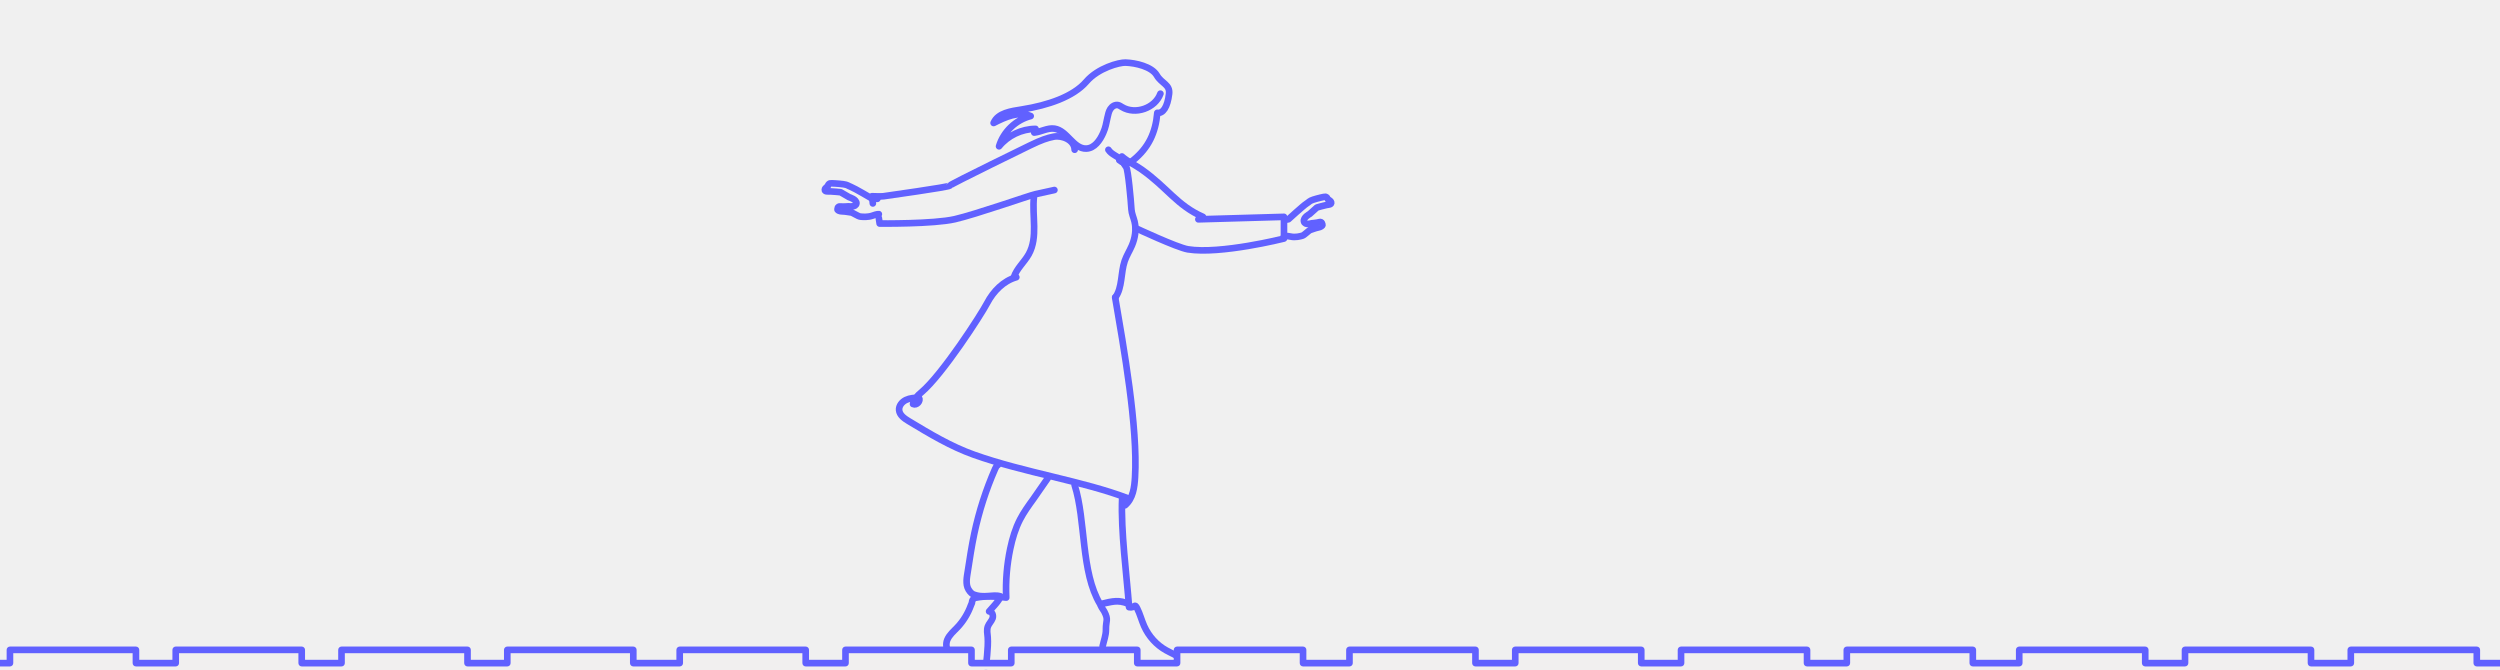
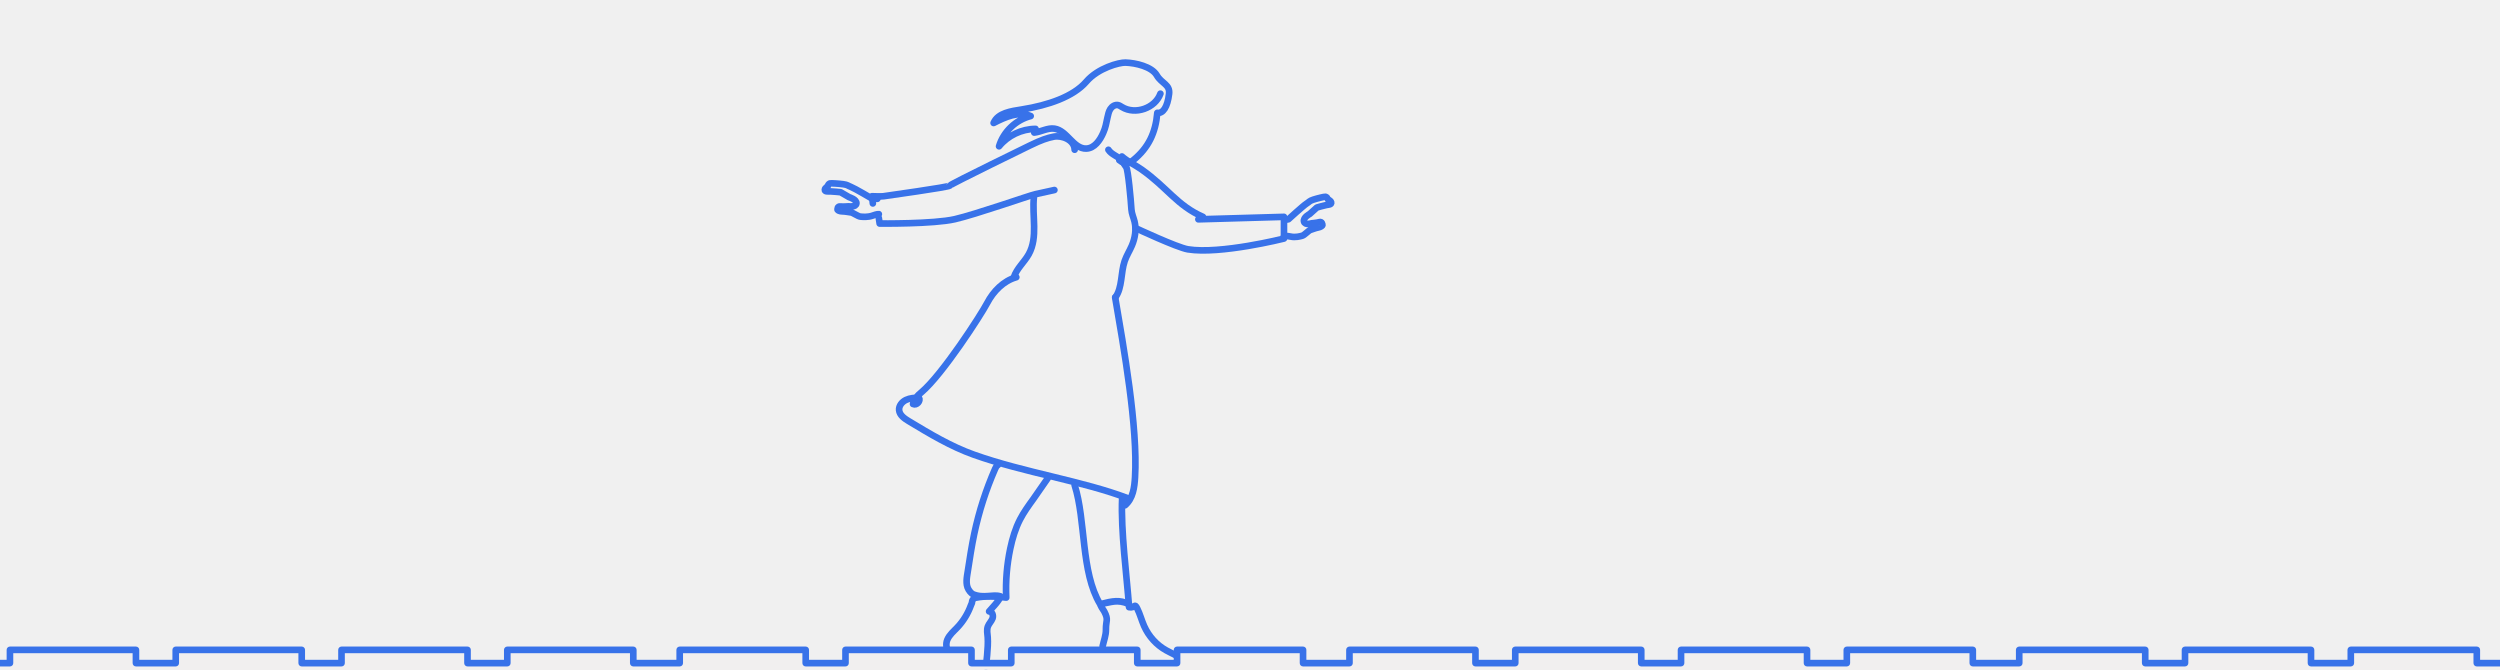
<svg xmlns="http://www.w3.org/2000/svg" width="377" height="101" viewBox="0 0 377 101" fill="none">
  <g clip-path="url(#clip0_306_3)">
-     <path d="M148.679 100.471C148.679 100.471 149.061 97.569 148.949 96.13C148.905 95.567 148.772 94.982 148.976 94.453C149.142 94.024 149.511 93.689 149.675 93.259C149.839 92.828 149.633 92.199 149.158 92.2C149.497 91.793 150.823 90.452 150.856 89.93C149.791 89.557 148.336 90.301 146.691 89.596C146.691 89.596 146.342 89.391 146.056 88.904C145.567 88.073 145.81 87.022 145.955 86.077C146.241 84.206 146.528 82.335 146.92 80.483C147.629 77.137 148.682 73.86 150.059 70.714C150.157 70.491 150.267 70.255 150.48 70.126" stroke="#6161FF" stroke-linecap="round" stroke-linejoin="round" />
-     <path d="M162.056 73.161C163.76 78.479 162.974 86.258 165.898 91.109C167.934 90.587 168.825 90.453 170.202 91.069C168.418 90.334 167.618 90.823 165.981 91.088C165.748 91.126 166.45 92.066 166.527 92.216C167.205 93.53 166.757 93.51 166.774 94.964C166.784 95.804 166.458 96.613 166.279 97.437" stroke="#6161FF" stroke-linecap="round" stroke-linejoin="round" />
-     <path d="M157.984 72.149C157.219 73.205 156.592 74.196 155.827 75.252C155.106 76.247 154.381 77.246 153.817 78.343C153.117 79.706 152.674 81.196 152.354 82.703C151.838 85.133 151.63 87.633 151.736 90.118C150.14 89.903 148.522 89.867 147.247 90.124C146.877 90.126 146.548 90.498 146.583 90.879L146.396 91.325C145.948 92.557 145.247 93.692 144.352 94.63C143.804 95.206 143.166 95.734 142.855 96.475C142.598 97.087 142.677 97.908 143.125 98.336L143.444 98.448" stroke="#6161FF" stroke-linecap="round" stroke-linejoin="round" />
-     <path d="M153.256 41.805C151.311 42.363 149.795 43.929 148.865 45.702C147.937 47.475 142.124 56.473 138.946 59.16C138.377 59.642 137.766 60.196 137.687 60.931C138.221 61.198 138.9 60.455 138.575 59.96C137.91 59.99 137.225 60.025 136.626 60.309C136.026 60.592 135.53 61.193 135.586 61.845C135.651 62.605 136.384 63.113 137.045 63.511C140.201 65.414 143.385 67.33 146.865 68.57C154.505 71.293 163.307 72.532 170.203 75.184" stroke="#6161FF" stroke-linecap="round" stroke-linejoin="round" />
-     <path d="M132.527 32.884L132.651 33.71C132.651 33.71 140.79 33.796 143.997 33.053C147.204 32.31 155.273 29.468 156.116 29.291C156.958 29.113 159.002 28.656 159.002 28.656" stroke="#6161FF" stroke-linecap="round" stroke-linejoin="round" />
-     <path d="M132.306 29.982H131.563C131.563 29.982 128.854 28.383 128.339 28.192C127.823 28.002 127.856 27.874 127.162 27.78C126.467 27.684 125.276 27.621 125.176 27.653C125.077 27.685 124.878 27.811 124.878 27.971C124.878 28.131 124.415 28.287 124.382 28.606C124.349 28.925 124.845 28.861 125.176 28.861C125.508 28.861 126.764 28.987 126.764 28.987L128.058 29.739C128.058 29.739 129.213 30.075 129.146 30.674C129.08 31.274 128.055 31.116 127.955 31.116C127.855 31.116 127.194 31.186 126.731 31.135C126.268 31.084 126.301 31.528 126.301 31.624C126.301 31.72 126.632 31.878 127.029 31.878C127.426 31.878 128.059 32.005 128.338 32.037C128.617 32.069 129.378 32.626 129.742 32.665C130.107 32.704 130.9 32.768 131.595 32.514C132.289 32.259 132.527 32.293 132.527 32.293" stroke="#6161FF" stroke-linecap="round" stroke-linejoin="round" />
-     <path d="M162.057 22.579C162.015 21.092 160.139 20.367 158.899 20.61C157.968 20.793 157.037 21.096 155.335 21.927C155.335 21.927 143.351 27.761 143.237 27.989C143.123 28.218 133.543 29.535 133.237 29.592C132.931 29.648 131.508 29.592 131.508 29.592L131.624 30.679" stroke="#6161FF" stroke-linecap="round" stroke-linejoin="round" />
-     <path d="M169.185 23.598C170.036 24.353 171.226 24.905 172.155 25.562C176.066 28.328 177.496 30.989 181.404 32.702" stroke="#6161FF" stroke-linecap="round" stroke-linejoin="round" />
-     <path d="M169.216 75.184C169.006 80.09 169.903 86.669 170.265 91.565C171.174 91.752 171.047 90.877 171.479 91.73C171.912 92.582 172.146 93.529 172.534 94.405C173.223 95.957 174.409 97.265 175.858 98.069C176.666 98.517 177.626 98.901 178.349 99.46" stroke="#6161FF" stroke-linecap="round" stroke-linejoin="round" />
-     <path d="M168.166 44.84C169.445 52.346 171.606 64.377 171.162 71.964C171.072 73.484 170.873 75.158 169.661 76.196" stroke="#6161FF" stroke-linecap="round" stroke-linejoin="round" />
-     <path d="M167.148 22.587C167.591 23.274 168.393 23.475 168.961 24.02C169.215 24.264 169.417 24.574 169.859 25.247L169.833 25.203C170.107 25.537 170.536 30.164 170.618 31.567C170.657 32.211 170.94 32.796 171.09 33.417C171.382 34.617 171.162 35.929 170.683 37.043C170.347 37.826 169.886 38.535 169.606 39.349C168.99 41.139 169.267 43.371 168.2 44.84" stroke="#6161FF" stroke-linecap="round" stroke-linejoin="round" />
-     <path d="M174.989 14.126C174.206 16.312 171.203 17.364 169.207 16.15C169.02 16.037 168.836 15.905 168.623 15.853C168.171 15.744 167.7 16.035 167.447 16.423C167.194 16.81 167.107 17.277 167.005 17.727C166.788 18.68 166.752 19.146 166.362 20.043C165.873 21.166 165.034 22.373 163.8 22.407C161.862 22.463 160.935 19.686 159.016 19.402C157.984 19.248 157.004 19.879 155.966 19.995L156.16 19.436C154.057 19.448 151.981 20.439 150.659 22.062C151.313 19.865 153.19 18.07 155.427 17.5C153.623 16.73 151.579 17.648 149.837 18.548C150.473 17.03 152.47 16.765 154.108 16.506C158.083 15.876 161.877 14.566 163.817 12.313C165.606 10.234 168.795 9.408 169.716 9.438C171.255 9.488 173.684 10.04 174.45 11.364C175.167 12.604 176.469 12.734 176.297 14.155C176.053 16.174 175.371 17.141 174.521 17.018C174.262 20.017 173.205 22.288 170.853 24.189C170.646 24.357 170.424 24.522 170.164 24.581C169.689 24.688 169.189 24.487 168.788 24.155" stroke="#6161FF" stroke-linecap="round" stroke-linejoin="round" />
-     <path d="M180.715 33.073L193.623 32.702V35.974C193.623 35.974 184.009 38.394 179.138 37.599C177.504 37.331 171.221 34.386 171.221 34.386" stroke="#6161FF" stroke-linecap="round" stroke-linejoin="round" />
-     <path d="M155.92 29.667C155.603 32.58 156.562 35.758 155.142 38.325C154.471 39.539 153.316 40.486 152.892 41.805" stroke="#6161FF" stroke-linecap="round" stroke-linejoin="round" />
-     <path d="M193.721 33.163L194.294 33.066C194.294 33.066 196.562 30.996 197.011 30.719C197.46 30.443 197.41 30.317 198.039 30.11C198.669 29.902 199.765 29.651 199.861 29.668C199.957 29.685 200.161 29.784 200.186 29.948C200.21 30.113 200.664 30.203 200.743 30.525C200.822 30.847 200.352 30.86 200.046 30.911C199.739 30.962 198.592 31.291 198.592 31.291L197.507 32.267C197.507 32.267 196.487 32.793 196.64 33.401C196.793 34.008 197.72 33.684 197.812 33.669C197.904 33.653 198.529 33.621 198.951 33.496C199.372 33.372 199.41 33.834 199.424 33.933C199.439 34.032 199.156 34.247 198.788 34.309C198.42 34.371 197.853 34.6 197.599 34.678C197.345 34.755 196.724 35.446 196.393 35.544C196.062 35.642 195.334 35.831 194.651 35.679C193.967 35.526 193.624 35.617 193.624 35.617" stroke="#6161FF" stroke-linecap="round" stroke-linejoin="round" />
+     <path d="M148.679 100.471C148.679 100.471 149.061 97.569 148.949 96.13C148.905 95.567 148.772 94.982 148.976 94.453C149.142 94.024 149.511 93.689 149.675 93.259C149.839 92.828 149.633 92.199 149.158 92.2C149.497 91.793 150.823 90.452 150.856 89.93C149.791 89.557 148.336 90.301 146.691 89.596C146.691 89.596 146.342 89.391 146.056 88.904C145.567 88.073 145.81 87.022 145.955 86.077C146.241 84.206 146.528 82.335 146.92 80.483C147.629 77.137 148.682 73.86 150.059 70.714C150.157 70.491 150.267 70.255 150.48 70.126" stroke="#3872E9" stroke-linecap="round" stroke-linejoin="round" />
+     <path d="M162.056 73.161C163.76 78.479 162.974 86.258 165.898 91.109C167.934 90.587 168.825 90.453 170.202 91.069C168.418 90.334 167.618 90.823 165.981 91.088C165.748 91.126 166.45 92.066 166.527 92.216C167.205 93.53 166.757 93.51 166.774 94.964C166.784 95.804 166.458 96.613 166.279 97.437" stroke="#3872E9" stroke-linecap="round" stroke-linejoin="round" />
+     <path d="M157.984 72.149C157.219 73.205 156.592 74.196 155.827 75.252C155.106 76.247 154.381 77.246 153.817 78.343C153.117 79.706 152.674 81.196 152.354 82.703C151.838 85.133 151.63 87.633 151.736 90.118C150.14 89.903 148.522 89.867 147.247 90.124C146.877 90.126 146.548 90.498 146.583 90.879L146.396 91.325C145.948 92.557 145.247 93.692 144.352 94.63C143.804 95.206 143.166 95.734 142.855 96.475C142.598 97.087 142.677 97.908 143.125 98.336L143.444 98.448" stroke="#3872E9" stroke-linecap="round" stroke-linejoin="round" />
+     <path d="M153.256 41.805C151.311 42.363 149.795 43.929 148.865 45.702C147.937 47.475 142.124 56.473 138.946 59.16C138.377 59.642 137.766 60.196 137.687 60.931C138.221 61.198 138.9 60.455 138.575 59.96C137.91 59.99 137.225 60.025 136.626 60.309C136.026 60.592 135.53 61.193 135.586 61.845C135.651 62.605 136.384 63.113 137.045 63.511C140.201 65.414 143.385 67.33 146.865 68.57C154.505 71.293 163.307 72.532 170.203 75.184" stroke="#3872E9" stroke-linecap="round" stroke-linejoin="round" />
+     <path d="M132.527 32.884L132.651 33.71C132.651 33.71 140.79 33.796 143.997 33.053C147.204 32.31 155.273 29.468 156.116 29.291C156.958 29.113 159.002 28.656 159.002 28.656" stroke="#3872E9" stroke-linecap="round" stroke-linejoin="round" />
+     <path d="M132.306 29.982H131.563C131.563 29.982 128.854 28.383 128.339 28.192C127.823 28.002 127.856 27.874 127.162 27.78C126.467 27.684 125.276 27.621 125.176 27.653C125.077 27.685 124.878 27.811 124.878 27.971C124.878 28.131 124.415 28.287 124.382 28.606C124.349 28.925 124.845 28.861 125.176 28.861C125.508 28.861 126.764 28.987 126.764 28.987L128.058 29.739C128.058 29.739 129.213 30.075 129.146 30.674C129.08 31.274 128.055 31.116 127.955 31.116C127.855 31.116 127.194 31.186 126.731 31.135C126.268 31.084 126.301 31.528 126.301 31.624C126.301 31.72 126.632 31.878 127.029 31.878C127.426 31.878 128.059 32.005 128.338 32.037C128.617 32.069 129.378 32.626 129.742 32.665C130.107 32.704 130.9 32.768 131.595 32.514C132.289 32.259 132.527 32.293 132.527 32.293" stroke="#3872E9" stroke-linecap="round" stroke-linejoin="round" />
+     <path d="M162.057 22.579C162.015 21.092 160.139 20.367 158.899 20.61C157.968 20.793 157.037 21.096 155.335 21.927C155.335 21.927 143.351 27.761 143.237 27.989C143.123 28.218 133.543 29.535 133.237 29.592C132.931 29.648 131.508 29.592 131.508 29.592L131.624 30.679" stroke="#3872E9" stroke-linecap="round" stroke-linejoin="round" />
+     <path d="M169.185 23.598C170.036 24.353 171.226 24.905 172.155 25.562C176.066 28.328 177.496 30.989 181.404 32.702" stroke="#3872E9" stroke-linecap="round" stroke-linejoin="round" />
+     <path d="M169.216 75.184C169.006 80.09 169.903 86.669 170.265 91.565C171.174 91.752 171.047 90.877 171.479 91.73C171.912 92.582 172.146 93.529 172.534 94.405C173.223 95.957 174.409 97.265 175.858 98.069C176.666 98.517 177.626 98.901 178.349 99.46" stroke="#3872E9" stroke-linecap="round" stroke-linejoin="round" />
+     <path d="M168.166 44.84C169.445 52.346 171.606 64.377 171.162 71.964C171.072 73.484 170.873 75.158 169.661 76.196" stroke="#3872E9" stroke-linecap="round" stroke-linejoin="round" />
+     <path d="M167.148 22.587C167.591 23.274 168.393 23.475 168.961 24.02C169.215 24.264 169.417 24.574 169.859 25.247L169.833 25.203C170.107 25.537 170.536 30.164 170.618 31.567C170.657 32.211 170.94 32.796 171.09 33.417C171.382 34.617 171.162 35.929 170.683 37.043C170.347 37.826 169.886 38.535 169.606 39.349C168.99 41.139 169.267 43.371 168.2 44.84" stroke="#3872E9" stroke-linecap="round" stroke-linejoin="round" />
+     <path d="M174.989 14.126C174.206 16.312 171.203 17.364 169.207 16.15C169.02 16.037 168.836 15.905 168.623 15.853C168.171 15.744 167.7 16.035 167.447 16.423C167.194 16.81 167.107 17.277 167.005 17.727C166.788 18.68 166.752 19.146 166.362 20.043C165.873 21.166 165.034 22.373 163.8 22.407C161.862 22.463 160.935 19.686 159.016 19.402C157.984 19.248 157.004 19.879 155.966 19.995L156.16 19.436C154.057 19.448 151.981 20.439 150.659 22.062C151.313 19.865 153.19 18.07 155.427 17.5C153.623 16.73 151.579 17.648 149.837 18.548C150.473 17.03 152.47 16.765 154.108 16.506C158.083 15.876 161.877 14.566 163.817 12.313C165.606 10.234 168.795 9.408 169.716 9.438C171.255 9.488 173.684 10.04 174.45 11.364C175.167 12.604 176.469 12.734 176.297 14.155C176.053 16.174 175.371 17.141 174.521 17.018C174.262 20.017 173.205 22.288 170.853 24.189C170.646 24.357 170.424 24.522 170.164 24.581C169.689 24.688 169.189 24.487 168.788 24.155" stroke="#3872E9" stroke-linecap="round" stroke-linejoin="round" />
+     <path d="M180.715 33.073L193.623 32.702V35.974C193.623 35.974 184.009 38.394 179.138 37.599C177.504 37.331 171.221 34.386 171.221 34.386" stroke="#3872E9" stroke-linecap="round" stroke-linejoin="round" />
+     <path d="M155.92 29.667C155.603 32.58 156.562 35.758 155.142 38.325C154.471 39.539 153.316 40.486 152.892 41.805" stroke="#3872E9" stroke-linecap="round" stroke-linejoin="round" />
+     <path d="M193.721 33.163L194.294 33.066C194.294 33.066 196.562 30.996 197.011 30.719C197.46 30.443 197.41 30.317 198.039 30.11C198.669 29.902 199.765 29.651 199.861 29.668C199.957 29.685 200.161 29.784 200.186 29.948C200.21 30.113 200.664 30.203 200.743 30.525C200.822 30.847 200.352 30.86 200.046 30.911C199.739 30.962 198.592 31.291 198.592 31.291L197.507 32.267C197.507 32.267 196.487 32.793 196.64 33.401C196.793 34.008 197.72 33.684 197.812 33.669C197.904 33.653 198.529 33.621 198.951 33.496C199.372 33.372 199.41 33.834 199.424 33.933C199.439 34.032 199.156 34.247 198.788 34.309C198.42 34.371 197.853 34.6 197.599 34.678C197.345 34.755 196.724 35.446 196.393 35.544C196.062 35.642 195.334 35.831 194.651 35.679C193.967 35.526 193.624 35.617 193.624 35.617" stroke="#3872E9" stroke-linecap="round" stroke-linejoin="round" />
    <path fill-rule="evenodd" clip-rule="evenodd" d="M-1 100H1.5V98H20.5V100H24H25.5H26.5V98H45.5V100H49H50.5H51.5V98H70.5V100H74H75.5H76.5V98H95.5V100H100H100.5H102.5V98H121.5V100H125H126.5H127.5V98H146.5V100H150H151.5H152.5V98H171.5V100H175H176.5H177.5V98H196.5V100H201H201.5H203.5V98H222.5V100H226H227.5H228.5V98H247.5V100H251H252.5H253.5V98H272.5V100H276H277.5H278.5V98H297.5V100H302H302.5H304.5V98H323.5V100H327H328.5H329.5V98H348.5V100H352H353.5H354.5V98H373.5V100H377H378.5H379.5V98H398.5V100H403.5V111H378.5H377H353.5H352H328.5H327H302.5H302H277.5H276H252.5H251H227.5H226H201.5H201H176.5H175H151.5H150H126.5H125H100.5H100H75.5H74H50.5H49H25.5H24H-1V100Z" fill="#F1EFEF" />
-     <path d="M1.5 100V100.5C1.776 100.5 2 100.276 2 100H1.5ZM-1 100V99.5C-1.276 99.5 -1.5 99.724 -1.5 100H-1ZM1.5 98V97.5C1.224 97.5 1 97.724 1 98H1.5ZM20.5 98H21C21 97.724 20.776 97.5 20.5 97.5V98ZM20.5 100H20C20 100.276 20.224 100.5 20.5 100.5V100ZM26.5 100V100.5C26.776 100.5 27 100.276 27 100H26.5ZM26.5 98V97.5C26.224 97.5 26 97.724 26 98H26.5ZM45.5 98H46C46 97.724 45.776 97.5 45.5 97.5V98ZM45.5 100H45C45 100.276 45.224 100.5 45.5 100.5V100ZM51.5 100V100.5C51.776 100.5 52 100.276 52 100H51.5ZM51.5 98V97.5C51.224 97.5 51 97.724 51 98H51.5ZM70.5 98H71C71 97.724 70.776 97.5 70.5 97.5V98ZM70.5 100H70C70 100.276 70.224 100.5 70.5 100.5V100ZM76.5 100V100.5C76.776 100.5 77 100.276 77 100H76.5ZM76.5 98V97.5C76.224 97.5 76 97.724 76 98H76.5ZM95.5 98H96C96 97.724 95.776 97.5 95.5 97.5V98ZM95.5 100H95C95 100.276 95.224 100.5 95.5 100.5V100ZM102.5 100V100.5C102.776 100.5 103 100.276 103 100H102.5ZM102.5 98V97.5C102.224 97.5 102 97.724 102 98H102.5ZM121.5 98H122C122 97.724 121.776 97.5 121.5 97.5V98ZM121.5 100H121C121 100.276 121.224 100.5 121.5 100.5V100ZM127.5 100V100.5C127.776 100.5 128 100.276 128 100H127.5ZM127.5 98V97.5C127.224 97.5 127 97.724 127 98H127.5ZM146.5 98H147C147 97.724 146.776 97.5 146.5 97.5V98ZM146.5 100H146C146 100.276 146.224 100.5 146.5 100.5V100ZM152.5 100V100.5C152.776 100.5 153 100.276 153 100H152.5ZM152.5 98V97.5C152.224 97.5 152 97.724 152 98H152.5ZM171.5 98H172C172 97.724 171.776 97.5 171.5 97.5V98ZM171.5 100H171C171 100.276 171.224 100.5 171.5 100.5V100ZM177.5 100V100.5C177.776 100.5 178 100.276 178 100H177.5ZM177.5 98V97.5C177.224 97.5 177 97.724 177 98H177.5ZM196.5 98H197C197 97.724 196.776 97.5 196.5 97.5V98ZM196.5 100H196C196 100.276 196.224 100.5 196.5 100.5V100ZM203.5 100V100.5C203.776 100.5 204 100.276 204 100H203.5ZM203.5 98V97.5C203.224 97.5 203 97.724 203 98H203.5ZM222.5 98H223C223 97.724 222.776 97.5 222.5 97.5V98ZM222.5 100H222C222 100.276 222.224 100.5 222.5 100.5V100ZM228.5 100V100.5C228.776 100.5 229 100.276 229 100H228.5ZM228.5 98V97.5C228.224 97.5 228 97.724 228 98H228.5ZM247.5 98H248C248 97.724 247.776 97.5 247.5 97.5V98ZM247.5 100H247C247 100.276 247.224 100.5 247.5 100.5V100ZM253.5 100V100.5C253.776 100.5 254 100.276 254 100H253.5ZM253.5 98V97.5C253.224 97.5 253 97.724 253 98H253.5ZM272.5 98H273C273 97.724 272.776 97.5 272.5 97.5V98ZM272.5 100H272C272 100.276 272.224 100.5 272.5 100.5V100ZM278.5 100V100.5C278.776 100.5 279 100.276 279 100H278.5ZM278.5 98V97.5C278.224 97.5 278 97.724 278 98H278.5ZM297.5 98H298C298 97.724 297.776 97.5 297.5 97.5V98ZM297.5 100H297C297 100.276 297.224 100.5 297.5 100.5V100ZM304.5 100V100.5C304.776 100.5 305 100.276 305 100H304.5ZM304.5 98V97.5C304.224 97.5 304 97.724 304 98H304.5ZM323.5 98H324C324 97.724 323.776 97.5 323.5 97.5V98ZM323.5 100H323C323 100.276 323.224 100.5 323.5 100.5V100ZM329.5 100V100.5C329.776 100.5 330 100.276 330 100H329.5ZM329.5 98V97.5C329.224 97.5 329 97.724 329 98H329.5ZM348.5 98H349C349 97.724 348.776 97.5 348.5 97.5V98ZM348.5 100H348C348 100.276 348.224 100.5 348.5 100.5V100ZM354.5 100V100.5C354.776 100.5 355 100.276 355 100H354.5ZM354.5 98V97.5C354.224 97.5 354 97.724 354 98H354.5ZM373.5 98H374C374 97.724 373.776 97.5 373.5 97.5V98ZM373.5 100H373C373 100.276 373.224 100.5 373.5 100.5V100ZM379.5 100V100.5C379.776 100.5 380 100.276 380 100H379.5ZM379.5 98V97.5C379.224 97.5 379 97.724 379 98H379.5ZM398.5 98H399C399 97.724 398.776 97.5 398.5 97.5V98ZM398.5 100H398C398 100.276 398.224 100.5 398.5 100.5V100ZM403.5 100H404C404 99.724 403.776 99.5 403.5 99.5V100ZM403.5 111V111.5C403.776 111.5 404 111.276 404 111H403.5ZM-1 111H-1.5C-1.5 111.276 -1.276 111.5 -1 111.5L-1 111ZM1.5 99.5H-1V100.5H1.5V99.5ZM1 98V100H2V98H1ZM20.5 97.5H1.5V98.5H20.5V97.5ZM21 100V98H20V100H21ZM24 99.5H20.5V100.5H24V99.5ZM25.5 99.5H24V100.5H25.5V99.5ZM26.5 99.5H25.5V100.5H26.5V99.5ZM26 98V100H27V98H26ZM45.5 97.5H26.5V98.5H45.5V97.5ZM46 100V98H45V100H46ZM49 99.5H45.5V100.5H49V99.5ZM50.5 99.5H49V100.5H50.5V99.5ZM51.5 99.5H50.5V100.5H51.5V99.5ZM51 98V100H52V98H51ZM70.5 97.5H51.5V98.5H70.5V97.5ZM71 100V98H70V100H71ZM74 99.5H70.5V100.5H74V99.5ZM75.5 99.5H74V100.5H75.5V99.5ZM76.5 99.5H75.5V100.5H76.5V99.5ZM76 98V100H77V98H76ZM95.5 97.5H76.5V98.5H95.5V97.5ZM96 100V98H95V100H96ZM100 99.5H95.5V100.5H100V99.5ZM100.5 99.5H100V100.5H100.5V99.5ZM102.5 99.5H100.5V100.5H102.5V99.5ZM102 98V100H103V98H102ZM121.5 97.5H102.5V98.5H121.5V97.5ZM122 100V98H121V100H122ZM125 99.5H121.5V100.5H125V99.5ZM126.5 99.5H125V100.5H126.5V99.5ZM127.5 99.5H126.5V100.5H127.5V99.5ZM127 98V100H128V98H127ZM146.5 97.5H127.5V98.5H146.5V97.5ZM147 100V98H146V100H147ZM150 99.5H146.5V100.5H150V99.5ZM151.5 99.5H150V100.5H151.5V99.5ZM152.5 99.5H151.5V100.5H152.5V99.5ZM152 98V100H153V98H152ZM171.5 97.5H152.5V98.5H171.5V97.5ZM172 100V98H171V100H172ZM175 99.5H171.5V100.5H175V99.5ZM176.5 99.5H175V100.5H176.5V99.5ZM177.5 99.5H176.5V100.5H177.5V99.5ZM177 98V100H178V98H177ZM196.5 97.5H177.5V98.5H196.5V97.5ZM197 100V98H196V100H197ZM201 99.5H196.5V100.5H201V99.5ZM201.5 99.5H201V100.5H201.5V99.5ZM203.5 99.5H201.5V100.5H203.5V99.5ZM203 98V100H204V98H203ZM222.5 97.5H203.5V98.5H222.5V97.5ZM223 100V98H222V100H223ZM226 99.5H222.5V100.5H226V99.5ZM227.5 99.5H226V100.5H227.5V99.5ZM228.5 99.5H227.5V100.5H228.5V99.5ZM228 98V100H229V98H228ZM247.5 97.5H228.5V98.5H247.5V97.5ZM248 100V98H247V100H248ZM251 99.5H247.5V100.5H251V99.5ZM252.5 99.5H251V100.5H252.5V99.5ZM253.5 99.5H252.5V100.5H253.5V99.5ZM253 98V100H254V98H253ZM272.5 97.5H253.5V98.5H272.5V97.5ZM273 100V98H272V100H273ZM276 99.5H272.5V100.5H276V99.5ZM277.5 99.5H276V100.5H277.5V99.5ZM278.5 99.5H277.5V100.5H278.5V99.5ZM278 98V100H279V98H278ZM297.5 97.5H278.5V98.5H297.5V97.5ZM298 100V98H297V100H298ZM302 99.5H297.5V100.5H302V99.5ZM302.5 99.5H302V100.5H302.5V99.5ZM304.5 99.5H302.5V100.5H304.5V99.5ZM304 98V100H305V98H304ZM323.5 97.5H304.5V98.5H323.5V97.5ZM324 100V98H323V100H324ZM327 99.5H323.5V100.5H327V99.5ZM328.5 99.5H327V100.5H328.5V99.5ZM329.5 99.5H328.5V100.5H329.5V99.5ZM329 98V100H330V98H329ZM348.5 97.5H329.5V98.5H348.5V97.5ZM349 100V98H348V100H349ZM352 99.5H348.5V100.5H352V99.5ZM353.5 99.5H352V100.5H353.5V99.5ZM354.5 99.5H353.5V100.5H354.5V99.5ZM354 98V100H355V98H354ZM373.5 97.5H354.5V98.5H373.5V97.5ZM374 100V98H373V100H374ZM377 99.5H373.5V100.5H377V99.5ZM378.5 99.5H377V100.5H378.5V99.5ZM379.5 99.5H378.5V100.5H379.5V99.5ZM379 98V100H380V98H379ZM398.5 97.5H379.5V98.5H398.5V97.5ZM399 100V98H398V100H399ZM403.5 99.5H398.5V100.5H403.5V99.5ZM404 111V100H403V111H404ZM378.5 111.5H403.5V110.5H378.5V111.5ZM377 111.5H378.5V110.5H377V111.5ZM353.5 111.5H377V110.5H353.5V111.5ZM352 111.5H353.5V110.5H352V111.5ZM328.5 111.5H352V110.5H328.5V111.5ZM327 111.5H328.5V110.5H327V111.5ZM302.5 111.5H327V110.5H302.5V111.5ZM302 111.5H302.5V110.5H302V111.5ZM277.5 111.5H302V110.5H277.5V111.5ZM276 111.5H277.5V110.5H276V111.5ZM252.5 111.5H276V110.5H252.5V111.5ZM251 111.5H252.5V110.5H251V111.5ZM227.5 111.5H251V110.5H227.5V111.5ZM226 111.5H227.5V110.5H226V111.5ZM201.5 111.5H226V110.5H201.5V111.5ZM201 111.5H201.5V110.5H201V111.5ZM176.5 111.5H201V110.5H176.5V111.5ZM175 111.5H176.5V110.5H175V111.5ZM151.5 111.5H175V110.5H151.5V111.5ZM150 111.5H151.5V110.5H150V111.5ZM126.5 111.5H150V110.5H126.5V111.5ZM125 111.5H126.5V110.5H125V111.5ZM100.5 111.5H125V110.5H100.5V111.5ZM100 111.5H100.5V110.5H100V111.5ZM75.5 111.5H100V110.5H75.5V111.5ZM74 111.5H75.5V110.5H74V111.5ZM50.5 111.5H74V110.5H50.5V111.5ZM49 111.5H50.5V110.5H49V111.5ZM25.5 111.5H49V110.5H25.5V111.5ZM24 111.5H25.5V110.5H24V111.5ZM-1 111.5H24V110.5H-1V111.5ZM-1.5 100V111H-0.5V100H-1.5Z" fill="#6161FF" />
+     <path d="M1.5 100V100.5C1.776 100.5 2 100.276 2 100H1.5ZM-1 100V99.5C-1.276 99.5 -1.5 99.724 -1.5 100H-1ZM1.5 98V97.5C1.224 97.5 1 97.724 1 98H1.5ZM20.5 98H21C21 97.724 20.776 97.5 20.5 97.5V98ZM20.5 100H20C20 100.276 20.224 100.5 20.5 100.5V100ZM26.5 100V100.5C26.776 100.5 27 100.276 27 100H26.5ZM26.5 98V97.5C26.224 97.5 26 97.724 26 98H26.5ZM45.5 98H46C46 97.724 45.776 97.5 45.5 97.5V98ZM45.5 100H45C45 100.276 45.224 100.5 45.5 100.5V100ZM51.5 100V100.5C51.776 100.5 52 100.276 52 100H51.5ZM51.5 98V97.5C51.224 97.5 51 97.724 51 98H51.5ZM70.5 98H71C71 97.724 70.776 97.5 70.5 97.5V98ZM70.5 100H70C70 100.276 70.224 100.5 70.5 100.5V100ZM76.5 100V100.5C76.776 100.5 77 100.276 77 100H76.5ZM76.5 98V97.5C76.224 97.5 76 97.724 76 98H76.5ZM95.5 98H96C96 97.724 95.776 97.5 95.5 97.5V98ZM95.5 100H95C95 100.276 95.224 100.5 95.5 100.5V100ZM102.5 100V100.5C102.776 100.5 103 100.276 103 100H102.5ZM102.5 98V97.5C102.224 97.5 102 97.724 102 98H102.5ZM121.5 98H122C122 97.724 121.776 97.5 121.5 97.5V98ZM121.5 100H121C121 100.276 121.224 100.5 121.5 100.5V100ZM127.5 100V100.5C127.776 100.5 128 100.276 128 100H127.5ZM127.5 98V97.5C127.224 97.5 127 97.724 127 98H127.5ZM146.5 98H147C147 97.724 146.776 97.5 146.5 97.5V98ZM146.5 100H146C146 100.276 146.224 100.5 146.5 100.5V100ZM152.5 100V100.5C152.776 100.5 153 100.276 153 100H152.5ZM152.5 98V97.5C152.224 97.5 152 97.724 152 98H152.5ZM171.5 98H172C172 97.724 171.776 97.5 171.5 97.5V98ZM171.5 100H171C171 100.276 171.224 100.5 171.5 100.5V100ZM177.5 100V100.5C177.776 100.5 178 100.276 178 100H177.5ZM177.5 98V97.5C177.224 97.5 177 97.724 177 98H177.5ZM196.5 98H197C197 97.724 196.776 97.5 196.5 97.5V98ZM196.5 100H196C196 100.276 196.224 100.5 196.5 100.5V100ZM203.5 100V100.5C203.776 100.5 204 100.276 204 100H203.5ZM203.5 98V97.5C203.224 97.5 203 97.724 203 98H203.5ZM222.5 98H223C223 97.724 222.776 97.5 222.5 97.5V98ZM222.5 100H222C222 100.276 222.224 100.5 222.5 100.5V100ZM228.5 100V100.5C228.776 100.5 229 100.276 229 100H228.5ZM228.5 98V97.5C228.224 97.5 228 97.724 228 98H228.5ZM247.5 98H248C248 97.724 247.776 97.5 247.5 97.5V98ZM247.5 100H247C247 100.276 247.224 100.5 247.5 100.5V100ZM253.5 100V100.5C253.776 100.5 254 100.276 254 100H253.5ZM253.5 98V97.5C253.224 97.5 253 97.724 253 98H253.5ZM272.5 98H273C273 97.724 272.776 97.5 272.5 97.5V98ZM272.5 100H272C272 100.276 272.224 100.5 272.5 100.5V100ZM278.5 100V100.5C278.776 100.5 279 100.276 279 100H278.5ZM278.5 98V97.5C278.224 97.5 278 97.724 278 98H278.5ZM297.5 98H298C298 97.724 297.776 97.5 297.5 97.5V98ZM297.5 100H297C297 100.276 297.224 100.5 297.5 100.5V100ZM304.5 100V100.5C304.776 100.5 305 100.276 305 100H304.5ZM304.5 98V97.5C304.224 97.5 304 97.724 304 98H304.5ZM323.5 98H324C324 97.724 323.776 97.5 323.5 97.5V98ZM323.5 100H323C323 100.276 323.224 100.5 323.5 100.5V100ZM329.5 100V100.5C329.776 100.5 330 100.276 330 100H329.5ZM329.5 98V97.5C329.224 97.5 329 97.724 329 98H329.5ZM348.5 98H349C349 97.724 348.776 97.5 348.5 97.5V98ZM348.5 100H348C348 100.276 348.224 100.5 348.5 100.5V100ZM354.5 100V100.5C354.776 100.5 355 100.276 355 100H354.5ZM354.5 98V97.5C354.224 97.5 354 97.724 354 98H354.5ZM373.5 98H374C374 97.724 373.776 97.5 373.5 97.5V98ZM373.5 100H373C373 100.276 373.224 100.5 373.5 100.5V100ZM379.5 100V100.5C379.776 100.5 380 100.276 380 100H379.5ZM379.5 98V97.5C379.224 97.5 379 97.724 379 98H379.5ZM398.5 98H399C399 97.724 398.776 97.5 398.5 97.5V98ZM398.5 100H398C398 100.276 398.224 100.5 398.5 100.5V100ZM403.5 100H404C404 99.724 403.776 99.5 403.5 99.5V100ZM403.5 111V111.5C403.776 111.5 404 111.276 404 111H403.5ZM-1 111H-1.5C-1.5 111.276 -1.276 111.5 -1 111.5L-1 111ZM1.5 99.5H-1V100.5H1.5V99.5ZM1 98V100H2V98H1ZM20.5 97.5H1.5V98.5H20.5V97.5ZM21 100V98H20V100H21ZM24 99.5H20.5V100.5H24V99.5ZM25.5 99.5H24V100.5H25.5V99.5ZM26.5 99.5H25.5V100.5H26.5V99.5ZM26 98V100H27V98H26ZM45.5 97.5H26.5V98.5H45.5V97.5ZM46 100V98H45V100H46ZM49 99.5H45.5V100.5H49V99.5ZM50.5 99.5H49V100.5H50.5V99.5ZM51.5 99.5H50.5V100.5H51.5V99.5ZM51 98V100H52V98H51ZM70.5 97.5H51.5V98.5H70.5V97.5ZM71 100V98H70V100H71ZM74 99.5H70.5V100.5H74V99.5ZM75.5 99.5H74V100.5H75.5V99.5ZM76.5 99.5H75.5V100.5H76.5V99.5ZM76 98V100H77V98H76ZM95.5 97.5H76.5V98.5H95.5V97.5ZM96 100V98H95V100H96ZM100 99.5H95.5V100.5H100V99.5ZM100.5 99.5H100V100.5H100.5V99.5ZM102.5 99.5H100.5V100.5H102.5V99.5ZM102 98V100H103V98H102ZM121.5 97.5H102.5V98.5H121.5V97.5ZM122 100V98H121V100H122ZM125 99.5H121.5V100.5H125V99.5ZM126.5 99.5H125V100.5H126.5V99.5ZM127.5 99.5H126.5V100.5H127.5V99.5ZM127 98V100H128V98H127ZM146.5 97.5H127.5V98.5H146.5V97.5ZM147 100V98H146V100H147ZM150 99.5H146.5V100.5H150V99.5ZM151.5 99.5H150V100.5H151.5V99.5ZM152.5 99.5H151.5V100.5H152.5V99.5ZM152 98V100H153V98H152ZM171.5 97.5H152.5V98.5H171.5V97.5ZM172 100V98H171V100H172ZM175 99.5H171.5V100.5H175V99.5ZM176.5 99.5H175V100.5H176.5V99.5ZM177.5 99.5H176.5V100.5H177.5V99.5ZM177 98V100H178V98H177ZM196.5 97.5H177.5V98.5H196.5V97.5ZM197 100V98H196V100H197ZM201 99.5H196.5V100.5H201V99.5ZM201.5 99.5H201V100.5H201.5V99.5ZM203.5 99.5H201.5V100.5H203.5V99.5ZM203 98V100H204V98H203ZM222.5 97.5H203.5V98.5H222.5V97.5ZM223 100V98H222V100H223ZM226 99.5H222.5V100.5H226V99.5ZM227.5 99.5H226V100.5H227.5V99.5ZM228.5 99.5H227.5V100.5H228.5V99.5ZM228 98V100H229V98H228ZM247.5 97.5H228.5V98.5H247.5V97.5ZM248 100V98H247V100H248ZM251 99.5H247.5V100.5H251V99.5ZM252.5 99.5H251V100.5H252.5V99.5ZM253.5 99.5H252.5V100.5H253.5V99.5ZM253 98V100H254V98H253ZM272.5 97.5H253.5V98.5H272.5V97.5ZM273 100V98H272V100H273ZM276 99.5H272.5V100.5H276V99.5ZM277.5 99.5H276V100.5H277.5V99.5ZM278.5 99.5H277.5V100.5H278.5V99.5ZM278 98V100H279V98H278ZM297.5 97.5H278.5V98.5H297.5V97.5ZM298 100V98H297V100H298ZM302 99.5H297.5V100.5H302V99.5ZM302.5 99.5H302V100.5H302.5V99.5ZM304.5 99.5H302.5V100.5H304.5V99.5ZM304 98V100H305V98H304ZM323.5 97.5H304.5V98.5H323.5V97.5ZM324 100V98H323V100H324ZM327 99.5H323.5V100.5H327V99.5ZM328.5 99.5H327V100.5H328.5V99.5ZM329.5 99.5H328.5V100.5H329.5V99.5ZM329 98V100H330V98H329ZM348.5 97.5H329.5V98.5H348.5V97.5ZM349 100V98H348V100H349ZM352 99.5H348.5V100.5H352V99.5ZM353.5 99.5H352V100.5H353.5V99.5ZM354.5 99.5H353.5V100.5H354.5V99.5ZM354 98V100H355V98H354ZM373.5 97.5H354.5V98.5H373.5V97.5ZM374 100V98H373V100H374ZM377 99.5H373.5V100.5H377V99.5ZM378.5 99.5H377V100.5H378.5V99.5ZM379.5 99.5H378.5V100.5H379.5V99.5ZM379 98V100H380V98H379ZM398.5 97.5H379.5V98.5H398.5V97.5ZM399 100V98H398V100H399ZM403.5 99.5H398.5V100.5H403.5V99.5ZM404 111V100H403V111H404ZM378.5 111.5H403.5V110.5H378.5V111.5ZM377 111.5H378.5V110.5H377V111.5ZM353.5 111.5H377V110.5H353.5V111.5ZM352 111.5H353.5V110.5H352V111.5ZM328.5 111.5H352V110.5H328.5V111.5ZM327 111.5H328.5V110.5H327V111.5ZM302.5 111.5H327V110.5H302.5V111.5ZM302 111.5H302.5V110.5H302V111.5ZM277.5 111.5H302V110.5H277.5V111.5ZM276 111.5H277.5V110.5H276V111.5ZM252.5 111.5H276V110.5H252.5V111.5ZM251 111.5H252.5V110.5H251V111.5ZM227.5 111.5H251V110.5H227.5V111.5ZM226 111.5H227.5V110.5H226V111.5ZM201.5 111.5H226V110.5H201.5V111.5ZM201 111.5H201.5V110.5H201V111.5ZM176.5 111.5H201V110.5H176.5V111.5ZM175 111.5H176.5V110.5H175V111.5ZM151.5 111.5H175V110.5H151.5V111.5ZM150 111.5H151.5V110.5H150V111.5ZM126.5 111.5H150V110.5H126.5V111.5ZM125 111.5H126.5V110.5H125V111.5ZM100.5 111.5H125V110.5H100.5V111.5ZM100 111.5H100.5V110.5H100V111.5ZM75.5 111.5H100V110.5H75.5V111.5ZM74 111.5H75.5V110.5H74V111.5ZM50.5 111.5H74V110.5H50.5V111.5ZM49 111.5H50.5V110.5H49V111.5ZM25.5 111.5H49V110.5H25.5V111.5ZM24 111.5H25.5V110.5H24V111.5ZM-1 111.5H24V110.5H-1V111.5ZM-1.5 100V111H-0.5V100H-1.5Z" fill="#3872E9" />
  </g>
  <defs>
    <clipPath id="clip0_306_3">
      <rect width="377" height="101" fill="white" />
    </clipPath>
  </defs>
</svg>
